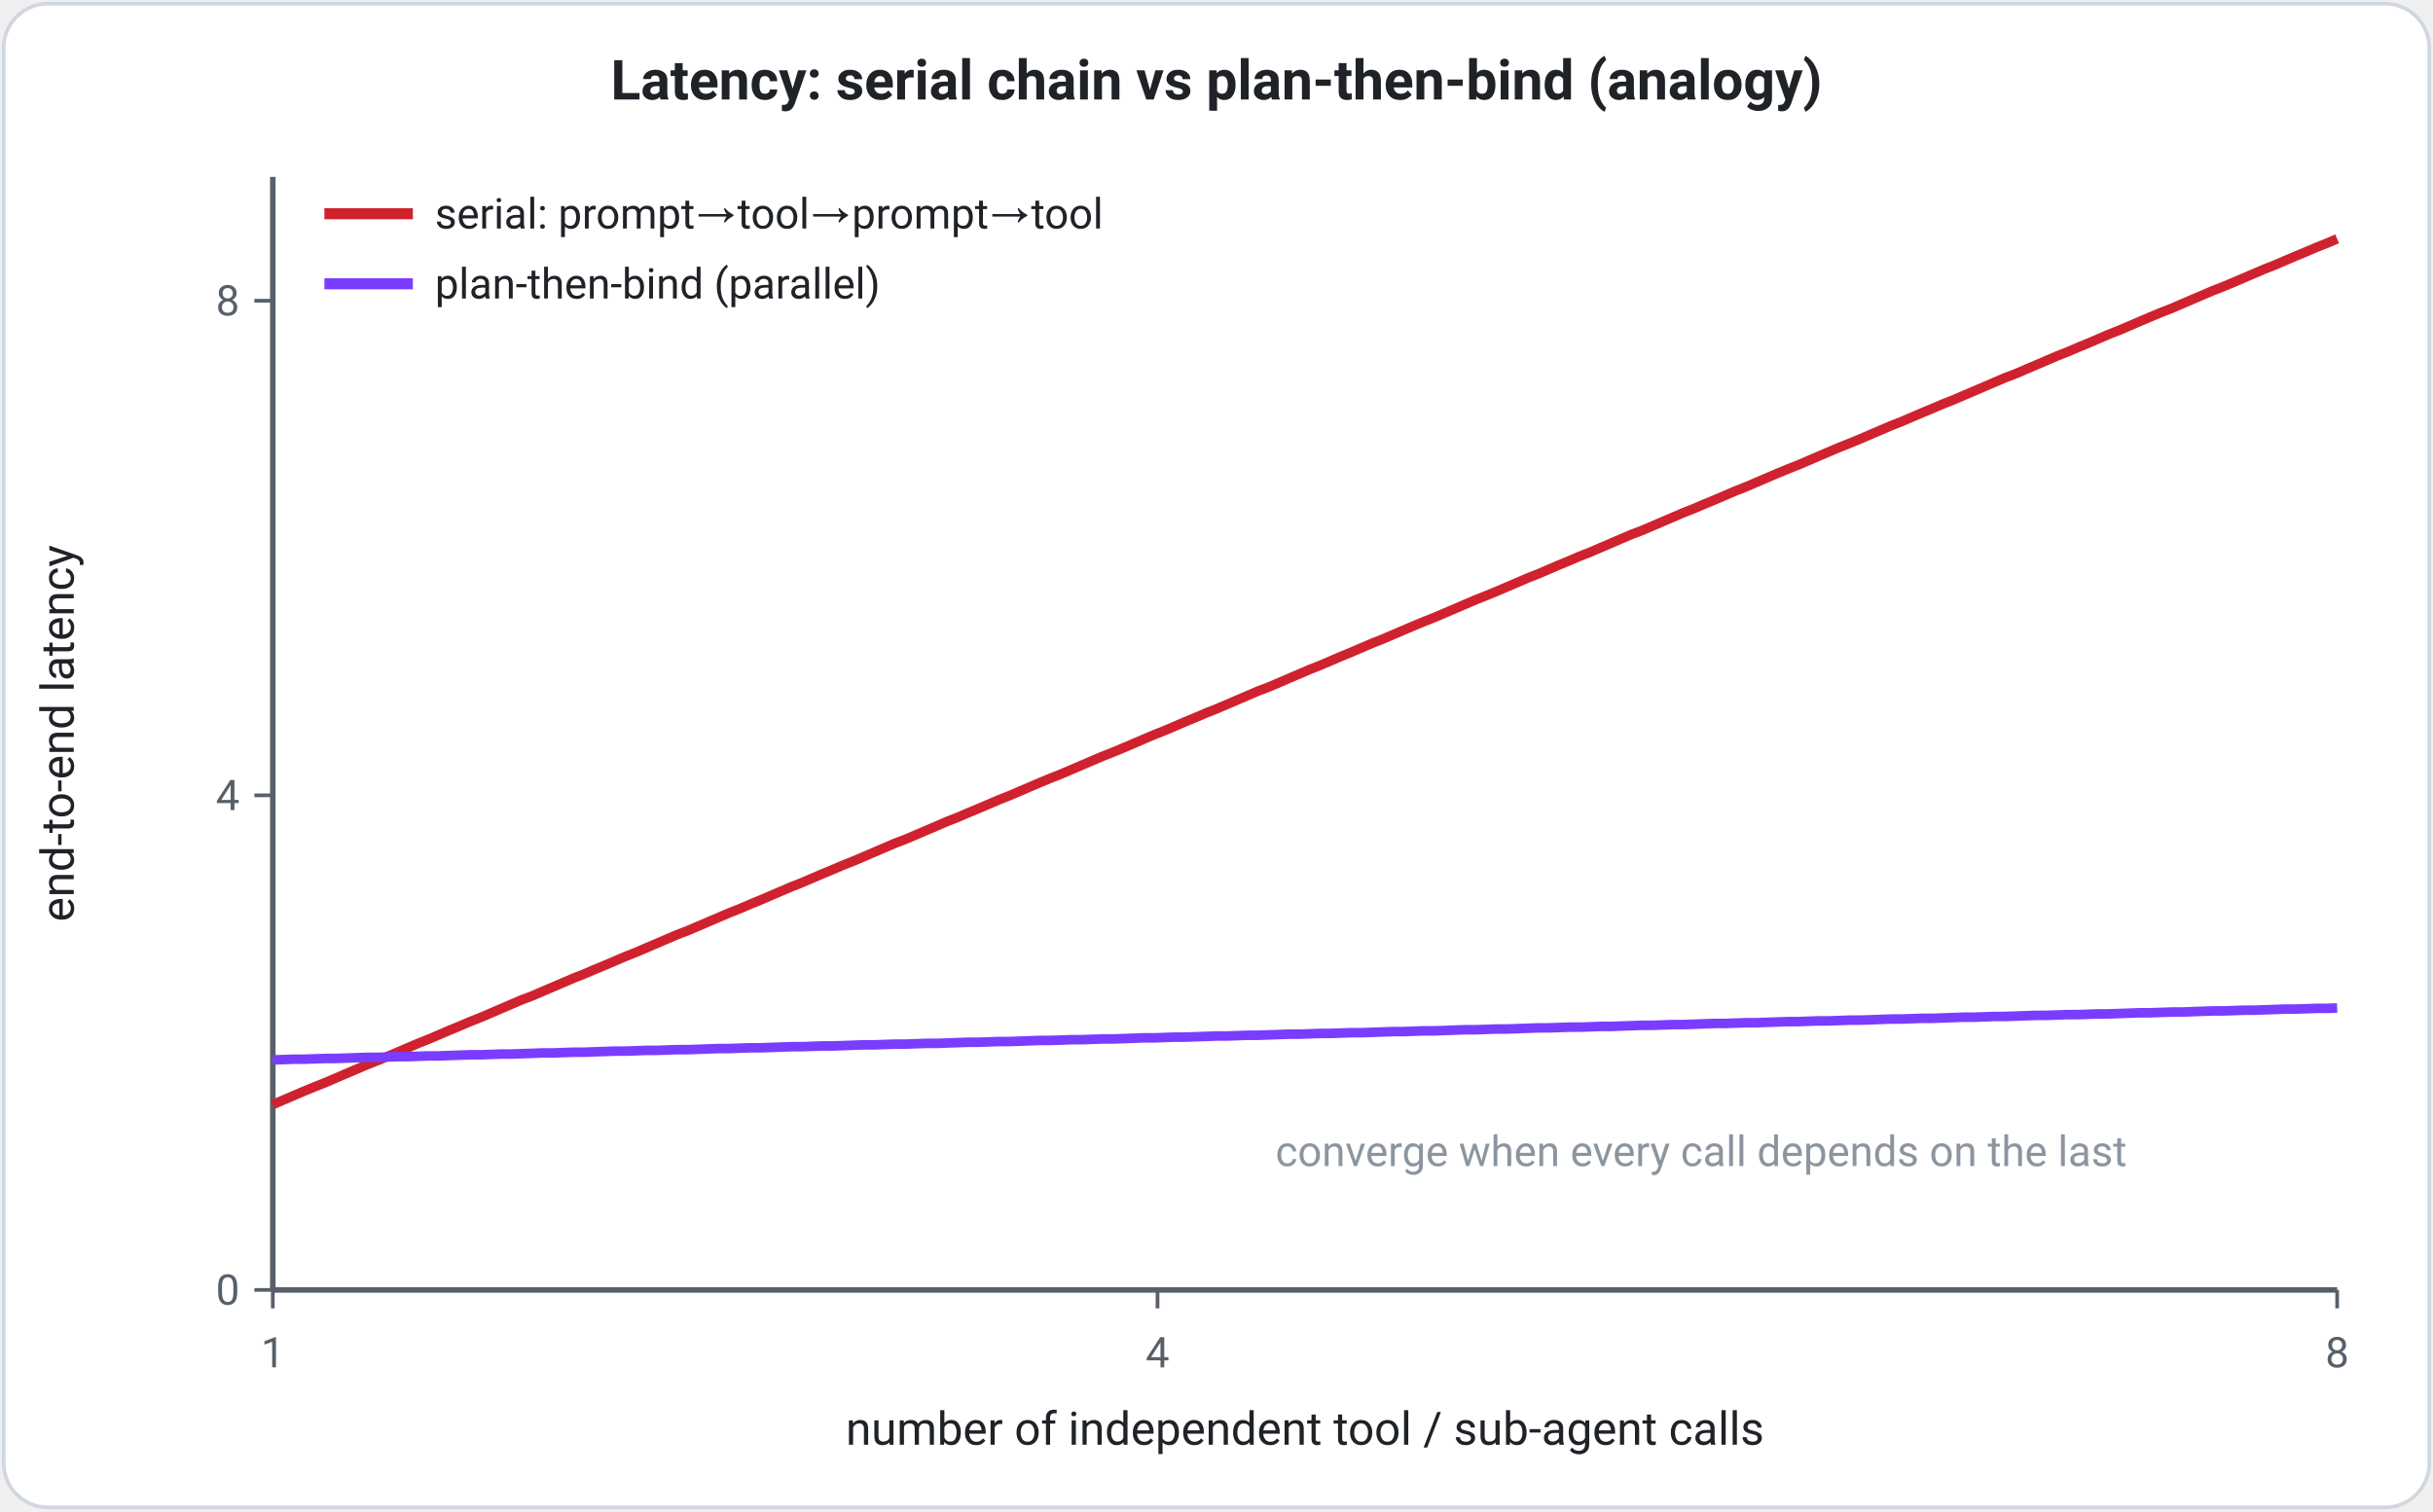
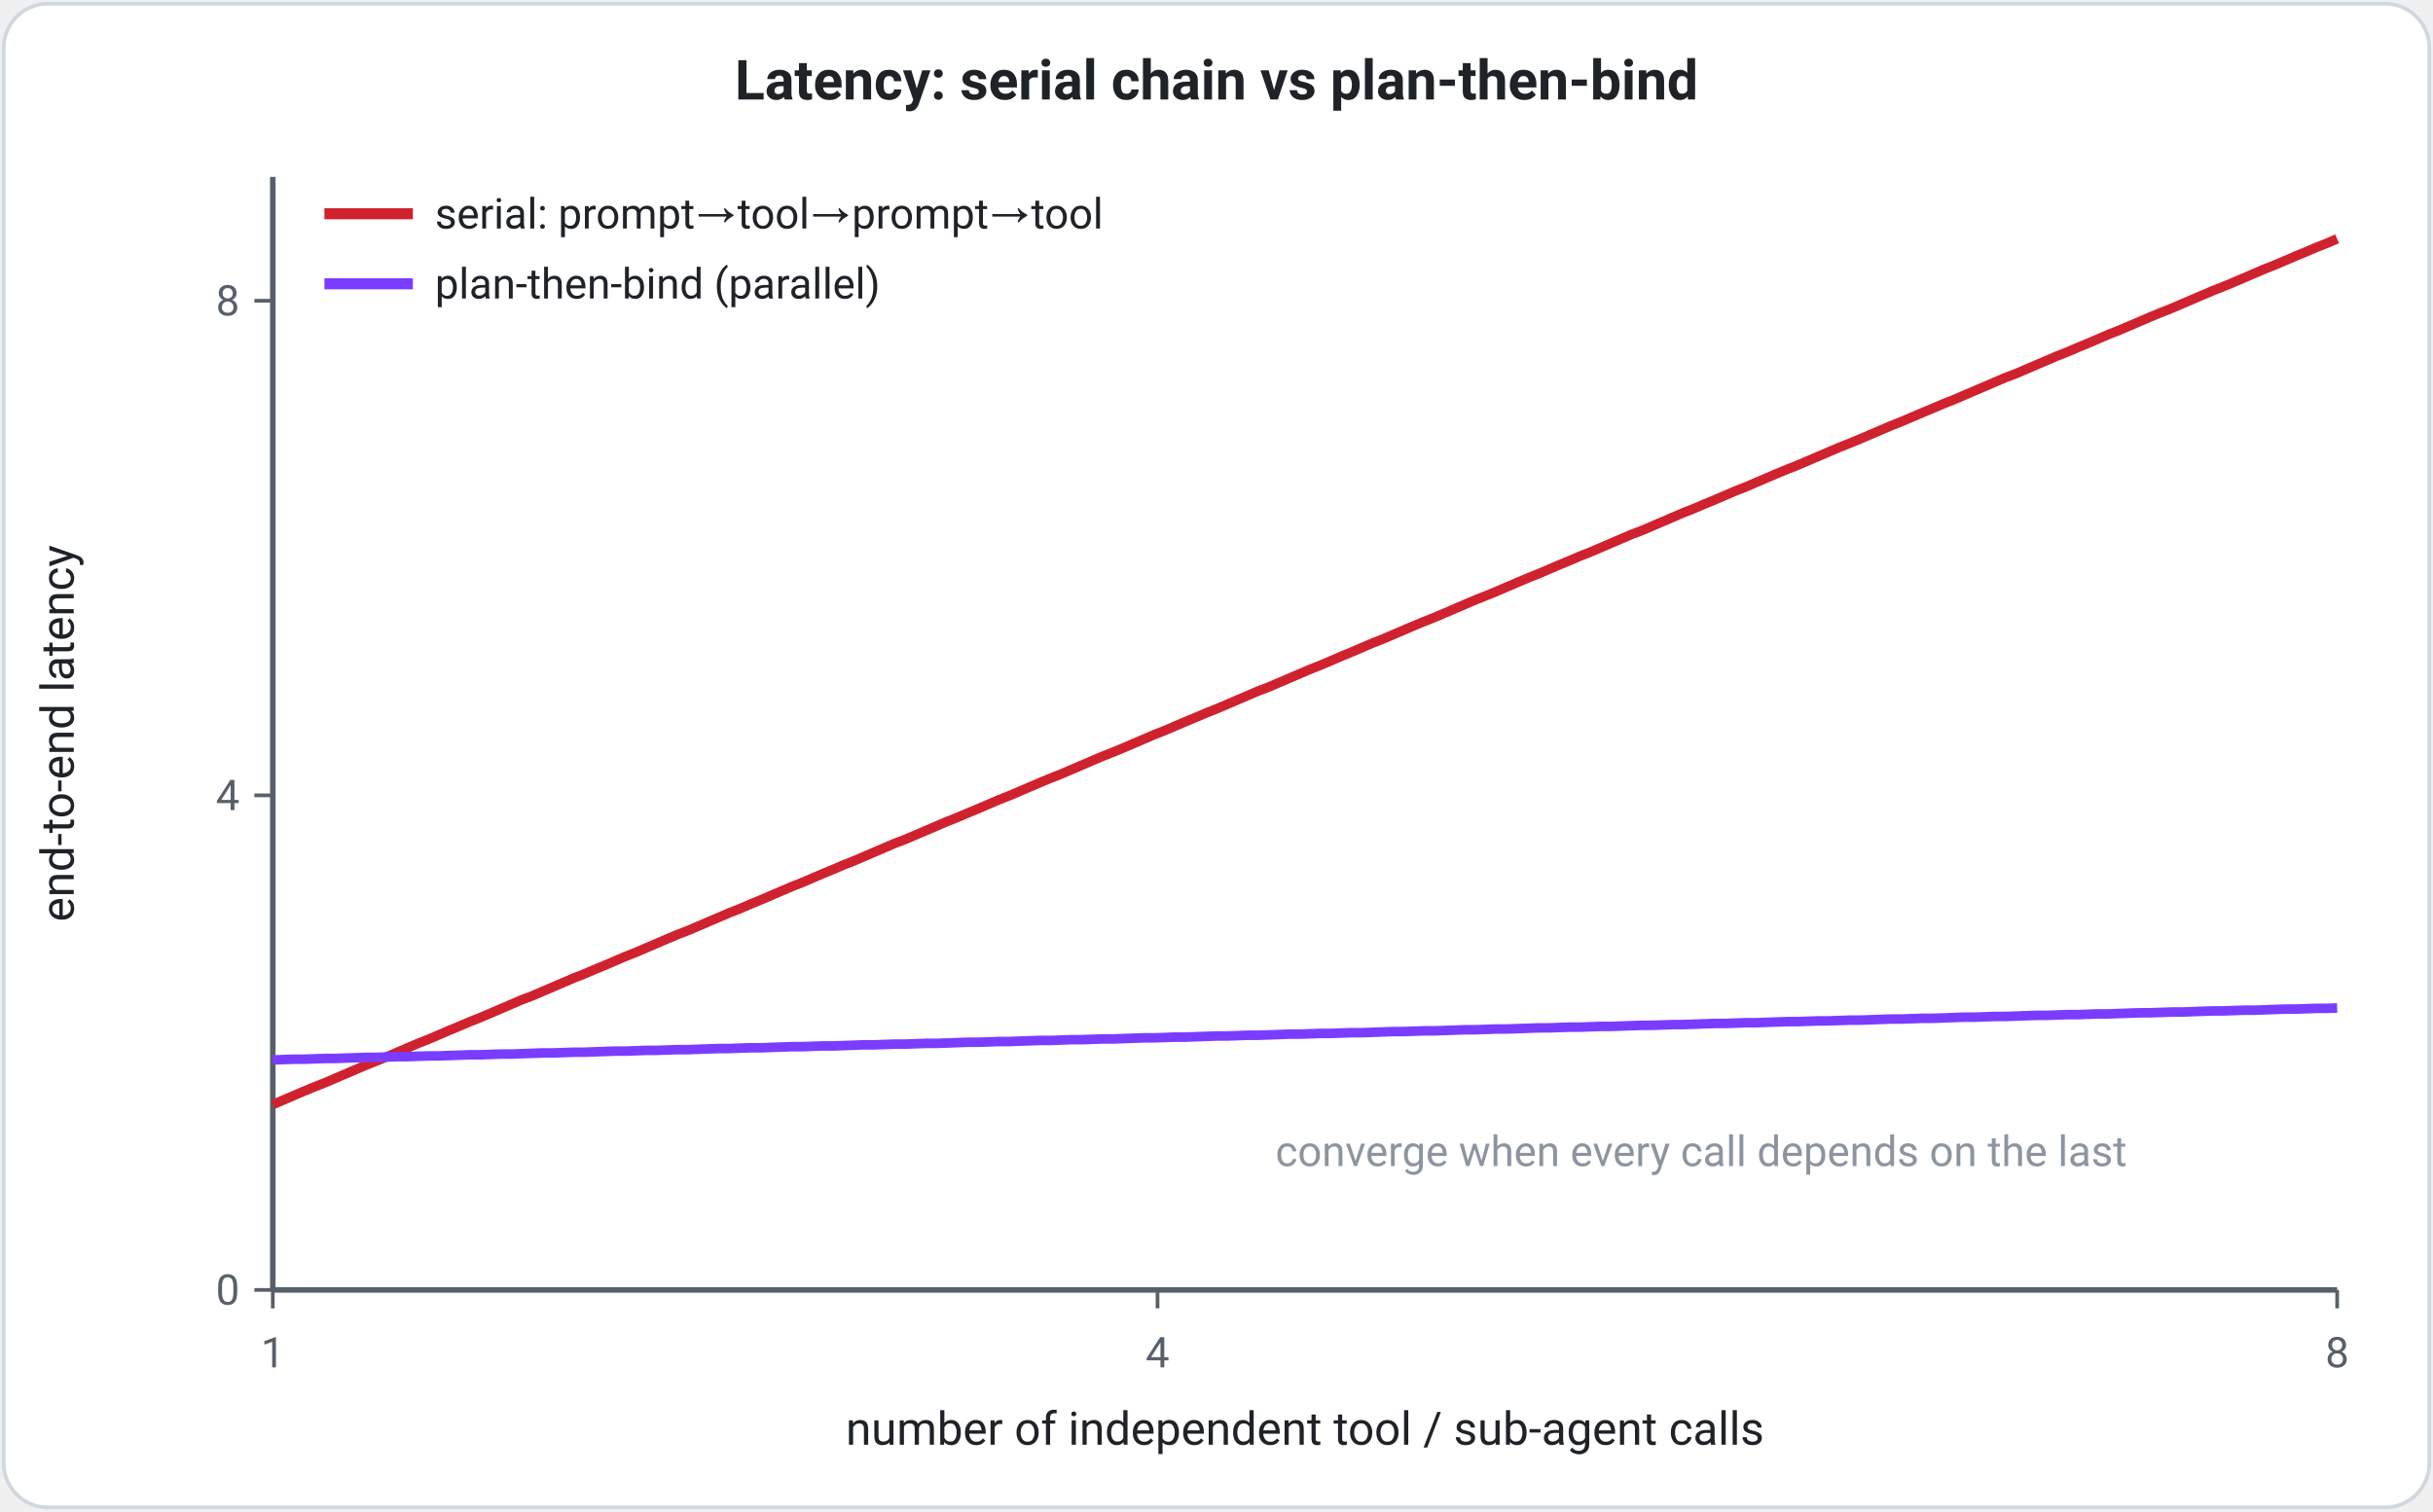
<svg xmlns="http://www.w3.org/2000/svg" viewBox="0 0 660 410" width="660" height="410" font-family="-apple-system,BlinkMacSystemFont,Segoe UI,Roboto,Helvetica,Arial,sans-serif">
  <rect x="1" y="1" width="658" height="408" rx="12" fill="#ffffff" stroke="#d0d7de" />
-   <text x="330.0" y="27" text-anchor="middle" font-size="15" font-weight="700" fill="#1f2328">Latency: serial chain vs plan-then-bind  (analogy)</text>
+   <text x="330.0" y="27" text-anchor="middle" font-size="15" font-weight="700" fill="#1f2328">Latency: serial chain vs plan-then-bind</text>
  <line x1="74" y1="48" x2="74" y2="350" stroke="#57606a" stroke-width="1.5" />
  <line x1="74" y1="350" x2="634" y2="350" stroke="#57606a" stroke-width="1.5" />
  <line x1="74.0" y1="350" x2="74.0" y2="355" stroke="#57606a" />
  <text x="74.0" y="371" text-anchor="middle" font-size="11.5" fill="#57606a">1</text>
  <line x1="314.0" y1="350" x2="314.0" y2="355" stroke="#57606a" />
  <text x="314.0" y="371" text-anchor="middle" font-size="11.5" fill="#57606a">4</text>
  <line x1="634.0" y1="350" x2="634.0" y2="355" stroke="#57606a" />
  <text x="634.0" y="371" text-anchor="middle" font-size="11.5" fill="#57606a">8</text>
  <line x1="69" y1="350.0" x2="74" y2="350.0" stroke="#57606a" />
  <text x="65" y="354.0" text-anchor="end" font-size="11.5" fill="#57606a">0</text>
  <line x1="69" y1="215.8" x2="74" y2="215.8" stroke="#57606a" />
  <text x="65" y="219.8" text-anchor="end" font-size="11.5" fill="#57606a">4</text>
  <line x1="69" y1="81.6" x2="74" y2="81.6" stroke="#57606a" />
  <text x="65" y="85.6" text-anchor="end" font-size="11.5" fill="#57606a">8</text>
  <polyline points="74.0,299.7 76.8,298.5 79.6,297.3 82.4,296.1 85.3,294.9 88.1,293.8 90.9,292.6 93.7,291.4 96.5,290.2 99.3,289.0 102.1,287.9 105.0,286.7 107.8,285.5 110.6,284.3 113.4,283.1 116.2,282.0 119.0,280.8 121.8,279.6 124.7,278.4 127.5,277.2 130.3,276.1 133.1,274.9 135.9,273.7 138.7,272.5 141.5,271.3 144.4,270.2 147.2,269.0 150.0,267.8 152.8,266.6 155.6,265.4 158.4,264.3 161.2,263.1 164.1,261.9 166.9,260.7 169.7,259.5 172.5,258.4 175.3,257.2 178.1,256.0 180.9,254.8 183.7,253.6 186.6,252.5 189.4,251.3 192.2,250.1 195.0,248.9 197.8,247.7 200.6,246.6 203.4,245.4 206.3,244.2 209.1,243.0 211.9,241.8 214.7,240.6 217.5,239.5 220.3,238.3 223.1,237.1 226.0,235.9 228.8,234.7 231.6,233.6 234.4,232.4 237.2,231.2 240.0,230.0 242.8,228.8 245.7,227.7 248.5,226.5 251.3,225.3 254.1,224.1 256.9,222.9 259.7,221.8 262.5,220.6 265.4,219.4 268.2,218.2 271.0,217.0 273.8,215.9 276.6,214.7 279.4,213.5 282.2,212.3 285.1,211.1 287.9,210.0 290.7,208.8 293.5,207.6 296.3,206.4 299.1,205.2 301.9,204.1 304.8,202.9 307.6,201.7 310.4,200.5 313.2,199.3 316.0,198.2 318.8,197.0 321.6,195.8 324.5,194.6 327.3,193.4 330.1,192.3 332.9,191.1 335.7,189.9 338.5,188.7 341.3,187.5 344.2,186.4 347.0,185.2 349.8,184.0 352.6,182.8 355.4,181.6 358.2,180.5 361.0,179.3 363.8,178.1 366.7,176.9 369.5,175.7 372.3,174.5 375.1,173.4 377.9,172.2 380.7,171.0 383.5,169.8 386.4,168.6 389.2,167.5 392.0,166.3 394.8,165.1 397.6,163.9 400.4,162.7 403.2,161.6 406.1,160.4 408.9,159.2 411.7,158.0 414.5,156.8 417.3,155.7 420.1,154.5 422.9,153.3 425.8,152.1 428.6,150.9 431.4,149.8 434.2,148.6 437.0,147.4 439.8,146.2 442.6,145.0 445.5,143.9 448.3,142.7 451.1,141.5 453.9,140.3 456.7,139.1 459.5,138.0 462.3,136.8 465.2,135.6 468.0,134.4 470.8,133.2 473.6,132.1 476.4,130.9 479.2,129.7 482.0,128.5 484.9,127.3 487.7,126.2 490.5,125.0 493.3,123.8 496.1,122.6 498.9,121.4 501.7,120.3 504.6,119.1 507.4,117.9 510.2,116.7 513.0,115.5 515.8,114.4 518.6,113.2 521.4,112.0 524.3,110.8 527.1,109.6 529.9,108.5 532.7,107.3 535.5,106.1 538.3,104.9 541.1,103.7 543.9,102.5 546.8,101.4 549.6,100.2 552.4,99.0 555.2,97.8 558.0,96.6 560.8,95.5 563.6,94.3 566.5,93.1 569.3,91.9 572.1,90.7 574.9,89.6 577.7,88.4 580.5,87.2 583.3,86.0 586.2,84.8 589.0,83.7 591.8,82.5 594.6,81.3 597.4,80.1 600.2,78.9 603.0,77.8 605.9,76.6 608.7,75.4 611.5,74.2 614.3,73.0 617.1,71.9 619.9,70.7 622.7,69.5 625.6,68.3 628.4,67.1 631.2,66.0 634.0,64.8" fill="none" stroke="#cf222e" stroke-width="2.6" />
  <polyline points="74.0,287.6 76.8,287.5 79.6,287.4 82.4,287.4 85.3,287.3 88.1,287.2 90.9,287.2 93.7,287.1 96.5,287.0 99.3,286.9 102.1,286.9 105.0,286.8 107.8,286.7 110.6,286.7 113.4,286.6 116.2,286.5 119.0,286.5 121.8,286.4 124.7,286.3 127.5,286.2 130.3,286.2 133.1,286.1 135.9,286.0 138.7,286.0 141.5,285.9 144.4,285.8 147.2,285.7 150.0,285.7 152.8,285.6 155.6,285.5 158.4,285.5 161.2,285.4 164.1,285.3 166.9,285.2 169.7,285.2 172.5,285.1 175.3,285.0 178.1,285.0 180.9,284.9 183.7,284.8 186.6,284.8 189.4,284.7 192.2,284.6 195.0,284.5 197.8,284.5 200.6,284.4 203.4,284.3 206.3,284.3 209.1,284.2 211.9,284.1 214.7,284.0 217.5,284.0 220.3,283.9 223.1,283.8 226.0,283.8 228.8,283.7 231.6,283.6 234.4,283.5 237.2,283.5 240.0,283.4 242.8,283.3 245.7,283.3 248.5,283.2 251.3,283.1 254.1,283.1 256.9,283.0 259.7,282.9 262.5,282.8 265.4,282.8 268.2,282.7 271.0,282.6 273.8,282.6 276.6,282.5 279.4,282.4 282.2,282.3 285.1,282.3 287.9,282.2 290.7,282.1 293.5,282.1 296.3,282.0 299.1,281.9 301.9,281.9 304.8,281.8 307.6,281.7 310.4,281.6 313.2,281.6 316.0,281.5 318.8,281.4 321.6,281.4 324.5,281.3 327.3,281.2 330.1,281.1 332.9,281.1 335.7,281.0 338.5,280.9 341.3,280.9 344.2,280.8 347.0,280.7 349.8,280.6 352.6,280.6 355.4,280.5 358.2,280.4 361.0,280.4 363.8,280.3 366.7,280.2 369.5,280.2 372.3,280.1 375.1,280.0 377.9,279.9 380.7,279.9 383.5,279.8 386.4,279.7 389.2,279.7 392.0,279.6 394.8,279.5 397.6,279.4 400.4,279.4 403.2,279.3 406.1,279.2 408.9,279.2 411.7,279.1 414.5,279.0 417.3,278.9 420.1,278.9 422.9,278.8 425.8,278.7 428.6,278.7 431.4,278.6 434.2,278.5 437.0,278.5 439.8,278.4 442.6,278.3 445.5,278.2 448.3,278.2 451.1,278.1 453.9,278.0 456.7,278.0 459.5,277.9 462.3,277.8 465.2,277.7 468.0,277.7 470.8,277.6 473.6,277.5 476.4,277.5 479.2,277.4 482.0,277.3 484.9,277.2 487.7,277.2 490.5,277.1 493.3,277.0 496.1,277.0 498.9,276.9 501.7,276.8 504.6,276.8 507.4,276.7 510.2,276.6 513.0,276.5 515.8,276.5 518.6,276.4 521.4,276.3 524.3,276.3 527.1,276.2 529.9,276.1 532.7,276.0 535.5,276.0 538.3,275.9 541.1,275.8 543.9,275.8 546.8,275.7 549.6,275.6 552.4,275.5 555.2,275.5 558.0,275.4 560.8,275.3 563.6,275.3 566.5,275.2 569.3,275.1 572.1,275.1 574.9,275.0 577.7,274.9 580.5,274.8 583.3,274.8 586.2,274.7 589.0,274.6 591.8,274.6 594.6,274.5 597.4,274.4 600.2,274.3 603.0,274.3 605.9,274.2 608.7,274.1 611.5,274.1 614.3,274.0 617.1,273.9 619.9,273.8 622.7,273.8 625.6,273.7 628.4,273.6 631.2,273.6 634.0,273.5" fill="none" stroke="#7a3dff" stroke-width="2.6" />
  <text x="346.0" y="316.4" text-anchor="start" font-size="11.5" fill="#8c959f">converge when every call depends on the last</text>
  <line x1="88" y1="58" x2="112" y2="58" stroke="#cf222e" stroke-width="3" />
  <text x="118" y="62" font-size="11.5" fill="#1f2328">serial: prompt→tool→prompt→tool</text>
  <line x1="88" y1="77" x2="112" y2="77" stroke="#7a3dff" stroke-width="3" />
  <text x="118" y="81" font-size="11.5" fill="#1f2328">plan-then-bind (parallel)</text>
  <text x="354.0" y="392" text-anchor="middle" font-size="12.5" fill="#1f2328">number of independent tool / sub-agent calls</text>
  <text transform="translate(20,199.0) rotate(-90)" text-anchor="middle" font-size="12.5" fill="#1f2328">end-to-end latency</text>
</svg>
